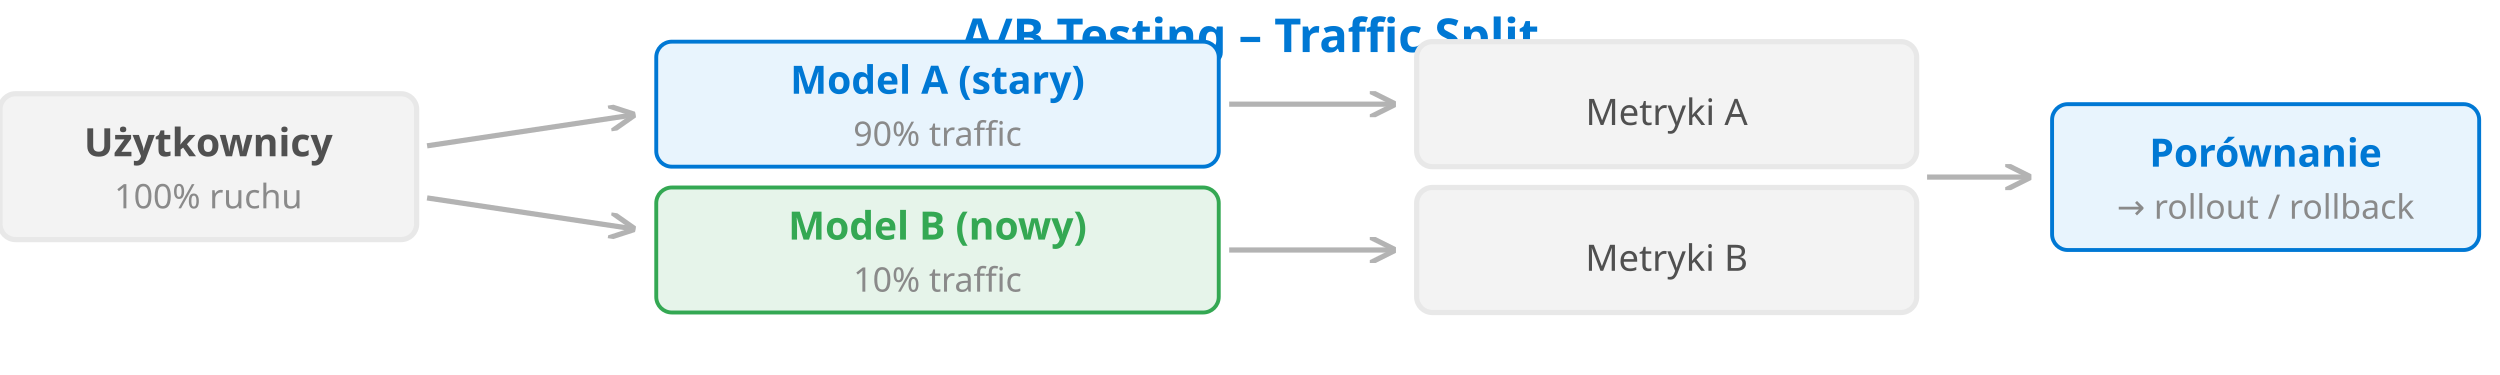
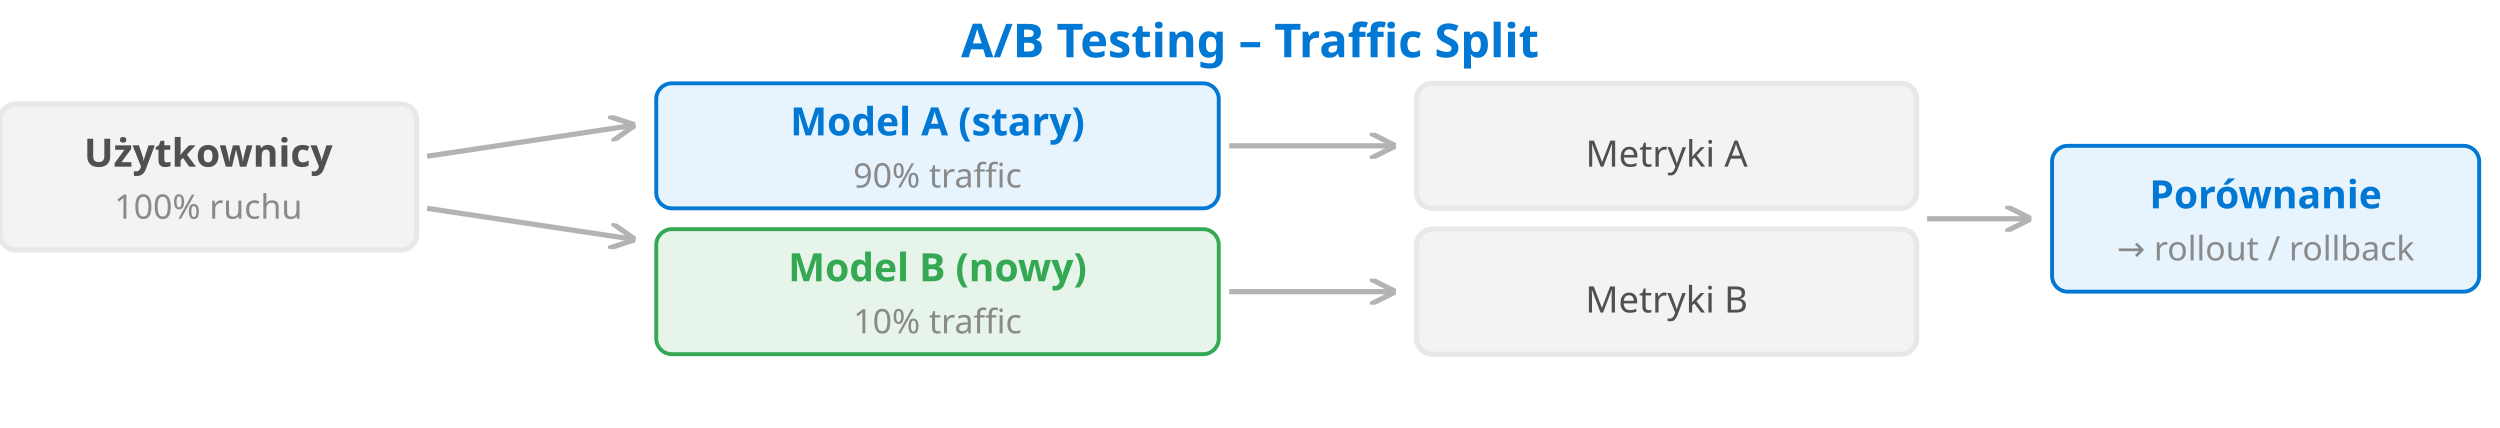
- <svg xmlns="http://www.w3.org/2000/svg" viewBox="0 0 480 72" font-family="'Segoe UI',system-ui,sans-serif">
+ <svg xmlns="http://www.w3.org/2000/svg" viewBox="0 0 480 82" font-family="'Segoe UI',system-ui,sans-serif">
  <defs>
    <marker id="a" markerWidth="5" markerHeight="5" refX="5" refY="2.5" orient="auto">
      <path d="M0,0 L5,2.5 L0,5" fill="none" stroke="#b3b3b3" stroke-width="1" />
    </marker>
  </defs>
-   <text x="240" y="10" text-anchor="middle" font-size="9" font-weight="600" fill="#0078d4">A/B Testing – Traffic Split</text>
-   <rect x="0" y="18" width="80" height="28" rx="3" fill="#f3f3f3" stroke="#e8e8e8" />
-   <text x="40" y="30" text-anchor="middle" font-size="7.5" font-weight="600" fill="#505050">Użytkownicy</text>
-   <text x="40" y="40" text-anchor="middle" font-size="6.5" fill="#8a8a8a">100% ruchu</text>
-   <line x1="82" y1="28" x2="122" y2="22" stroke="#b3b3b3" marker-end="url(#a)" />
-   <line x1="82" y1="38" x2="122" y2="44" stroke="#b3b3b3" marker-end="url(#a)" />
-   <rect x="126" y="8" width="108" height="24" rx="3" fill="#e8f4fd" stroke="#0078d4" stroke-width="0.75" />
-   <text x="180" y="18" text-anchor="middle" font-size="7.5" font-weight="600" fill="#0078d4">Model A (stary)</text>
-   <text x="180" y="28" text-anchor="middle" font-size="6.5" fill="#8a8a8a">90% traffic</text>
-   <rect x="126" y="36" width="108" height="24" rx="3" fill="#e6f4ea" stroke="#34a853" stroke-width="0.75" />
-   <text x="180" y="46" text-anchor="middle" font-size="7.5" font-weight="600" fill="#34a853">Model B (nowy)</text>
-   <text x="180" y="56" text-anchor="middle" font-size="6.5" fill="#8a8a8a">10% traffic</text>
-   <line x1="236" y1="20" x2="268" y2="20" stroke="#b3b3b3" marker-end="url(#a)" />
-   <line x1="236" y1="48" x2="268" y2="48" stroke="#b3b3b3" marker-end="url(#a)" />
-   <rect x="272" y="8" width="96" height="24" rx="3" fill="#f3f3f3" stroke="#e8e8e8" />
-   <text x="320" y="24" text-anchor="middle" font-size="7" fill="#505050">Metryki A</text>
-   <rect x="272" y="36" width="96" height="24" rx="3" fill="#f3f3f3" stroke="#e8e8e8" />
-   <text x="320" y="52" text-anchor="middle" font-size="7" fill="#505050">Metryki B</text>
-   <line x1="370" y1="34" x2="390" y2="34" stroke="#b3b3b3" marker-end="url(#a)" />
-   <rect x="394" y="20" width="82" height="28" rx="3" fill="#e8f4fd" stroke="#0078d4" stroke-width="0.75" />
-   <text x="435" y="32" text-anchor="middle" font-size="7.5" font-weight="600" fill="#0078d4">Porównanie</text>
-   <text x="435" y="42" text-anchor="middle" font-size="6.5" fill="#8a8a8a">→ rollout / rollback</text>
+   <text x="240" y="11" text-anchor="middle" font-size="9" font-weight="600" fill="#0078d4">A/B Testing – Traffic Split</text>
+   <rect x="0" y="20" width="80" height="28" rx="3" fill="#f3f3f3" stroke="#e8e8e8" />
+   <text x="40" y="32" text-anchor="middle" font-size="7.5" font-weight="600" fill="#505050">Użytkownicy</text>
+   <text x="40" y="42" text-anchor="middle" font-size="6.5" fill="#8a8a8a">100% ruchu</text>
+   <line x1="82" y1="30" x2="122" y2="24" stroke="#b3b3b3" marker-end="url(#a)" />
+   <line x1="82" y1="40" x2="122" y2="46" stroke="#b3b3b3" marker-end="url(#a)" />
+   <rect x="126" y="16" width="108" height="24" rx="3" fill="#e8f4fd" stroke="#0078d4" stroke-width="0.75" />
+   <text x="180" y="26" text-anchor="middle" font-size="7.5" font-weight="600" fill="#0078d4">Model A (stary)</text>
+   <text x="180" y="36" text-anchor="middle" font-size="6.5" fill="#8a8a8a">90% traffic</text>
+   <rect x="126" y="44" width="108" height="24" rx="3" fill="#e6f4ea" stroke="#34a853" stroke-width="0.75" />
+   <text x="180" y="54" text-anchor="middle" font-size="7.5" font-weight="600" fill="#34a853">Model B (nowy)</text>
+   <text x="180" y="64" text-anchor="middle" font-size="6.5" fill="#8a8a8a">10% traffic</text>
+   <line x1="236" y1="28" x2="268" y2="28" stroke="#b3b3b3" marker-end="url(#a)" />
+   <line x1="236" y1="56" x2="268" y2="56" stroke="#b3b3b3" marker-end="url(#a)" />
+   <rect x="272" y="16" width="96" height="24" rx="3" fill="#f3f3f3" stroke="#e8e8e8" />
+   <text x="320" y="32" text-anchor="middle" font-size="7" fill="#505050">Metryki A</text>
+   <rect x="272" y="44" width="96" height="24" rx="3" fill="#f3f3f3" stroke="#e8e8e8" />
+   <text x="320" y="60" text-anchor="middle" font-size="7" fill="#505050">Metryki B</text>
+   <line x1="370" y1="42" x2="390" y2="42" stroke="#b3b3b3" marker-end="url(#a)" />
+   <rect x="394" y="28" width="82" height="28" rx="3" fill="#e8f4fd" stroke="#0078d4" stroke-width="0.75" />
+   <text x="435" y="40" text-anchor="middle" font-size="7.5" font-weight="600" fill="#0078d4">Porównanie</text>
+   <text x="435" y="50" text-anchor="middle" font-size="6.5" fill="#8a8a8a">→ rollout / rollback</text>
</svg>
